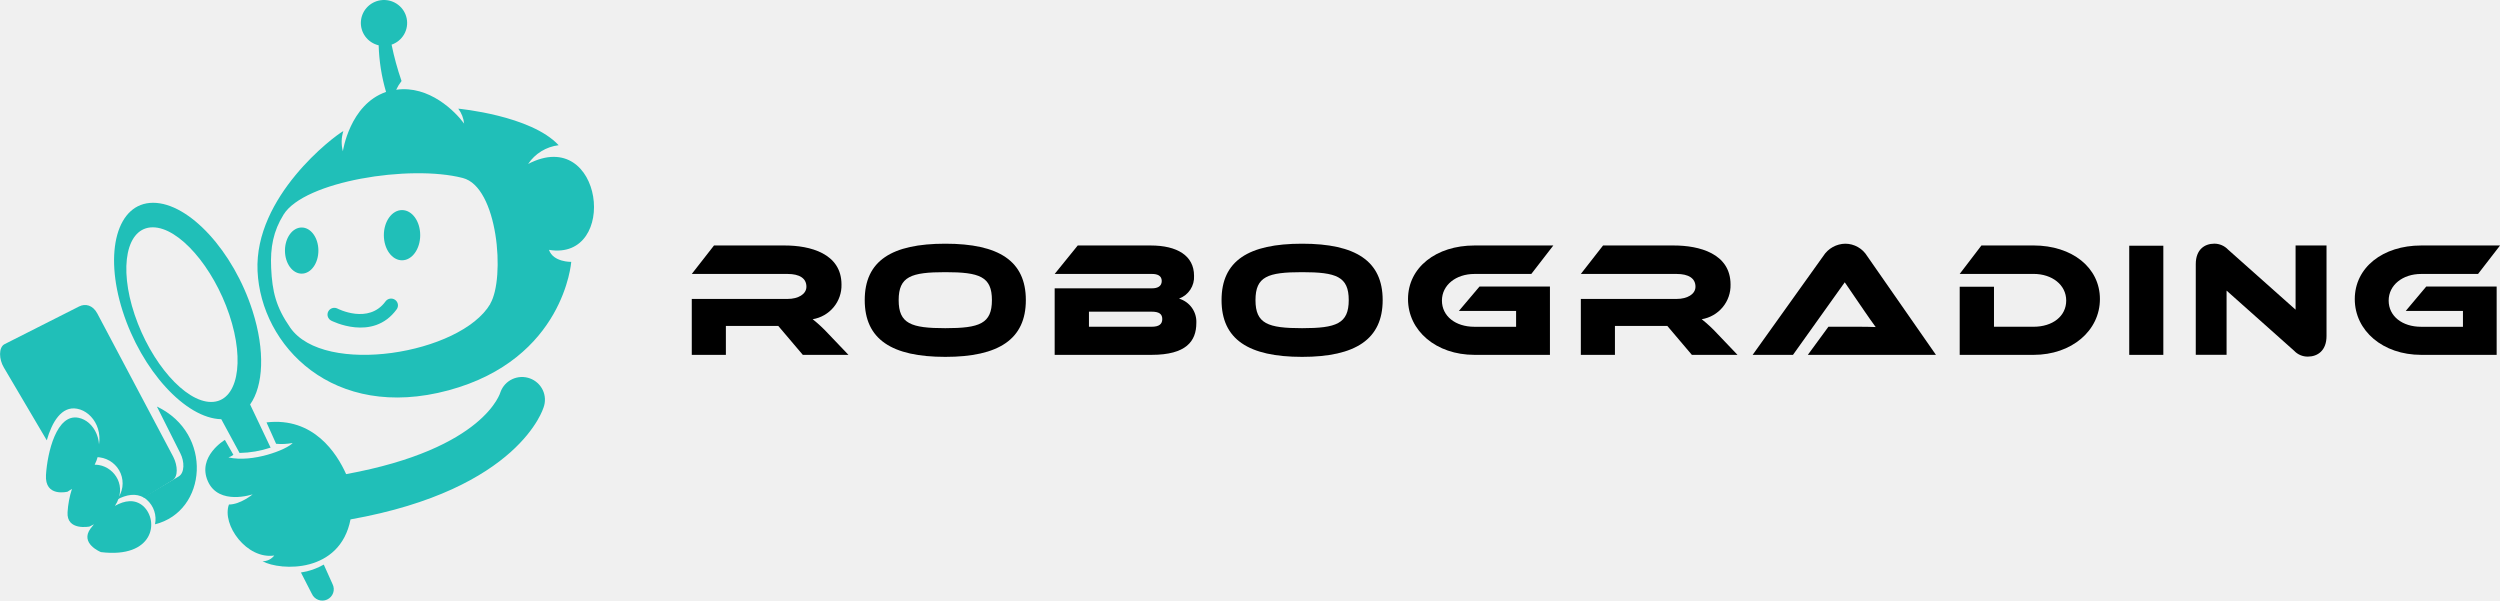
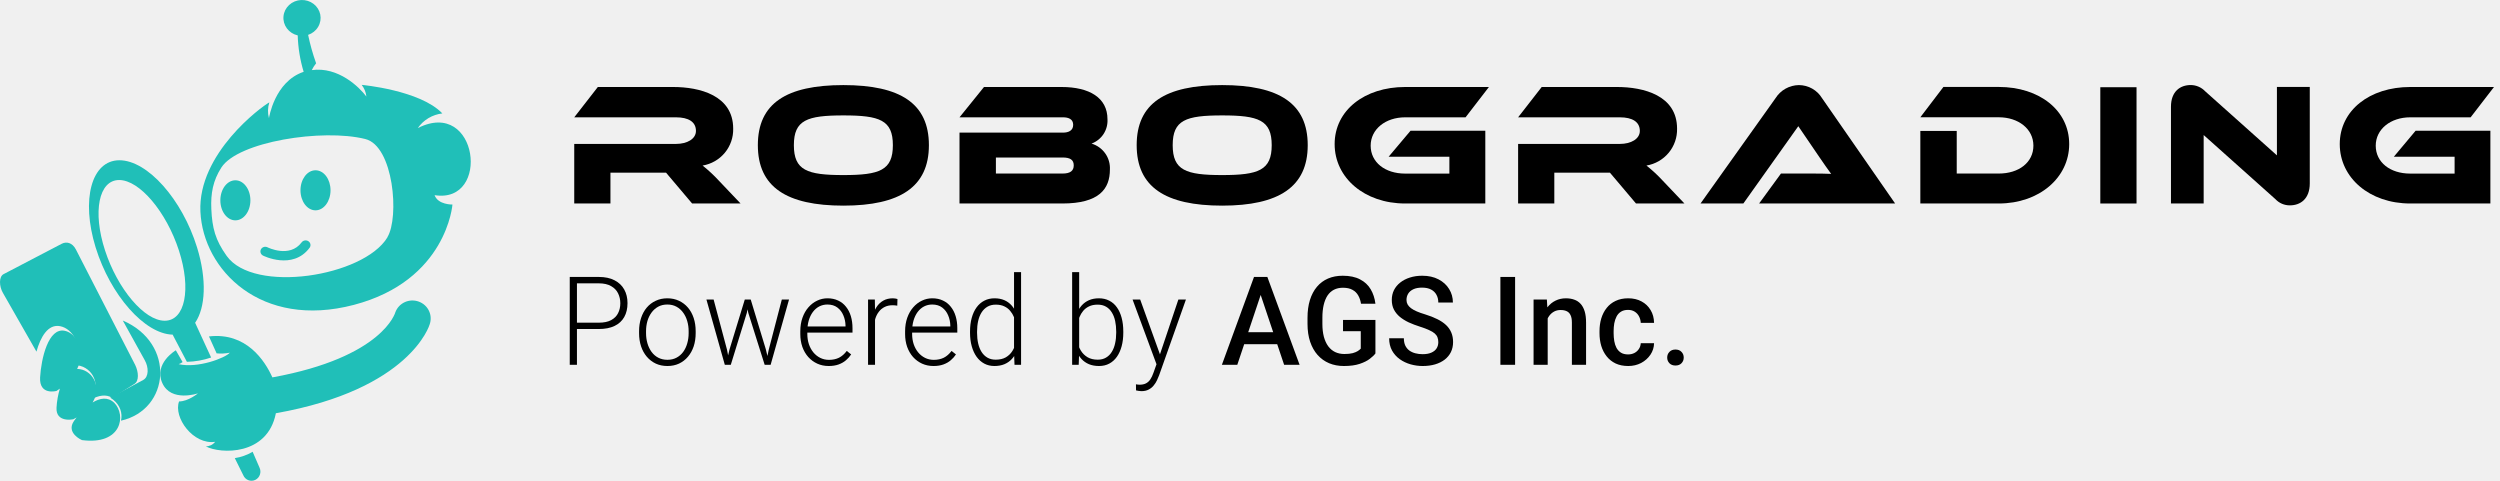
- <svg xmlns="http://www.w3.org/2000/svg" width="279" height="67" viewBox="0 0 279 67" fill="none">
-   <g clip-path="url(#clip0)">
-     <path d="M59.138 42.228C58.823 42.113 58.489 42.061 58.153 42.074C57.818 42.088 57.489 42.167 57.185 42.306C56.88 42.446 56.607 42.645 56.38 42.889C56.153 43.134 55.977 43.421 55.862 43.734C55.862 43.734 54.187 50.068 38.628 52.913C37.587 50.58 34.989 46.526 29.743 47.14L30.814 49.527C31.432 49.583 32.056 49.552 32.665 49.434C32.017 50.185 28.172 51.661 25.495 51.047C25.694 50.983 25.88 50.884 26.045 50.755L25.097 49.093C25.097 49.093 21.978 50.94 23.196 53.703C24.414 56.465 28.201 55.164 28.201 55.164C28.201 55.164 26.84 56.304 25.549 56.304C24.724 58.57 27.543 62.453 30.608 61.995C30.453 62.196 30.255 62.358 30.028 62.469C29.8 62.581 29.55 62.639 29.296 62.639C31.344 63.725 37.945 63.993 39.119 57.966C58.008 54.599 60.645 45.507 60.66 45.478C60.775 45.166 60.827 44.834 60.813 44.501C60.799 44.169 60.719 43.842 60.578 43.54C60.436 43.239 60.236 42.967 59.989 42.742C59.742 42.517 59.453 42.342 59.138 42.228Z" fill="#20BFB8" />
-     <path d="M17.51 45.371L20.118 50.57C20.609 51.515 20.609 52.772 19.941 53.172L16.012 55.501C16.151 55.583 16.281 55.679 16.4 55.788C16.776 56.125 17.057 56.553 17.215 57.031C17.373 57.509 17.401 58.02 17.299 58.512C23.119 57.07 23.835 48.373 17.51 45.371Z" fill="#20BFB8" />
-     <path d="M12.828 56.456C14.233 54.322 12.828 52.203 11.055 51.901C10.893 51.869 10.728 51.858 10.564 51.866C11.831 49.357 10.48 46.955 8.757 46.624C6.325 46.136 5.289 50.473 5.132 53.002C4.975 55.53 7.539 54.873 7.539 54.873C7.71 54.766 7.877 54.663 8.03 54.556C7.757 55.403 7.592 56.28 7.539 57.168C7.416 59.272 9.994 58.761 9.994 58.761C10.166 58.678 10.328 58.59 10.485 58.508C10.353 58.663 10.23 58.814 10.122 58.961C8.85 60.651 11.266 61.616 11.266 61.616C17.121 62.337 17.798 58.176 16.001 56.495C15.053 55.657 13.909 55.847 12.828 56.456Z" fill="#20BFB8" />
-     <path d="M44.866 23.445C43.746 23.445 42.838 24.702 42.838 26.247C42.838 27.791 43.746 29.049 44.866 29.049C45.986 29.049 46.895 27.796 46.895 26.247C46.895 24.698 45.996 23.445 44.866 23.445Z" fill="#20BFB8" />
-     <path d="M58.937 18.3C59.319 17.727 59.821 17.243 60.41 16.881C60.998 16.519 61.659 16.288 62.346 16.205C59.261 12.877 51.143 12.127 51.143 12.127C51.509 12.613 51.735 13.189 51.796 13.793C50.814 12.448 47.897 9.491 44.213 10.017C44.375 9.671 44.576 9.344 44.812 9.042C44.353 7.715 43.982 6.359 43.702 4.984C44.29 4.781 44.784 4.375 45.094 3.84C45.404 3.305 45.509 2.677 45.389 2.072C45.27 1.466 44.935 0.924 44.445 0.544C43.955 0.164 43.343 -0.028 42.722 0.003C42.101 0.035 41.512 0.287 41.064 0.715C40.615 1.142 40.338 1.716 40.281 2.33C40.225 2.945 40.394 3.559 40.757 4.06C41.12 4.56 41.653 4.914 42.258 5.057C42.309 6.819 42.586 8.568 43.083 10.26C39.022 11.659 38.265 16.882 38.265 16.882C38.068 16.14 38.086 15.358 38.319 14.626C37.239 15.216 28.364 21.935 28.742 30.247C29.12 38.559 37.155 47.047 50.062 43.558C62.969 40.07 63.75 29.224 63.75 29.224C63.75 29.224 61.752 29.277 61.265 27.884C69.114 29.18 67.341 13.915 58.937 18.3ZM54.714 33.921C51.403 39.524 36.168 42.009 32.391 36.566C30.795 34.267 30.383 32.556 30.26 29.896C30.157 27.596 30.5 25.794 31.65 23.942C33.958 20.229 45.721 18.344 51.629 19.859C55.588 20.843 56.393 31.061 54.714 33.891V33.921Z" fill="#20BFB8" />
-     <path d="M44.099 33.467C44.017 33.408 43.925 33.365 43.827 33.342C43.73 33.318 43.628 33.314 43.529 33.329C43.429 33.345 43.334 33.379 43.248 33.431C43.162 33.483 43.087 33.552 43.028 33.632C41.132 36.239 37.67 34.441 37.66 34.436C37.48 34.344 37.271 34.327 37.078 34.389C36.886 34.45 36.726 34.584 36.633 34.763C36.541 34.941 36.523 35.148 36.585 35.339C36.647 35.53 36.783 35.689 36.962 35.781C36.962 35.781 41.594 38.188 44.266 34.524C44.325 34.444 44.367 34.353 44.391 34.256C44.415 34.159 44.419 34.059 44.403 33.961C44.388 33.863 44.353 33.768 44.301 33.684C44.248 33.599 44.18 33.525 44.099 33.467Z" fill="#20BFB8" />
-     <path d="M33.667 25.389C32.636 25.389 31.801 26.543 31.801 27.966C31.801 29.389 32.636 30.539 33.667 30.539C34.699 30.539 35.533 29.389 35.533 27.966C35.533 26.543 34.699 25.389 33.667 25.389Z" fill="#20BFB8" />
-     <path fill-rule="evenodd" clip-rule="evenodd" d="M17.048 25.369C19.96 25.369 23.786 29.754 25.589 35.114C27.391 40.474 26.483 44.859 23.565 44.859C20.648 44.859 16.827 40.474 15.024 35.114C13.222 29.754 14.13 25.369 17.048 25.369ZM36.133 63.008L37.116 65.196C37.191 65.347 37.236 65.512 37.247 65.681C37.257 65.849 37.234 66.018 37.178 66.178C37.121 66.337 37.033 66.484 36.919 66.609C36.805 66.735 36.667 66.836 36.513 66.907C36.358 66.979 36.191 67.019 36.021 67.026C35.851 67.032 35.681 67.005 35.522 66.945C35.362 66.885 35.217 66.795 35.093 66.678C34.969 66.562 34.871 66.423 34.802 66.268L33.584 63.89C34.483 63.759 35.348 63.46 36.133 63.008ZM27.912 45.141L30.2 49.955C29.082 50.326 27.913 50.527 26.733 50.55L24.695 46.783C20.707 46.7 15.795 41.326 13.684 34.705C11.572 28.083 13.079 22.631 17.087 22.631C21.095 22.631 26.06 28.034 28.187 34.705C29.606 39.158 29.395 43.051 27.912 45.141ZM0.511 38.408L8.826 34.203C9.514 33.852 10.354 34.037 10.86 34.987L19.341 50.988C19.832 51.962 19.906 53.2 19.243 53.6L16.07 55.549C15.162 54.993 14.106 55.203 13.05 55.753C13.373 55.348 13.582 54.865 13.656 54.354C13.729 53.842 13.665 53.32 13.47 52.842C13.274 52.363 12.954 51.944 12.542 51.628C12.13 51.312 11.641 51.109 11.125 51.042C10.942 51.009 10.755 50.998 10.57 51.008C11.93 48.435 10.466 45.96 8.605 45.614C6.867 45.287 5.796 47.114 5.221 49.142L0.433 41.019C-0.127 40.093 -0.171 38.763 0.511 38.408Z" fill="#20BFB8" />
-     <path d="M94.687 39.602H89.594L86.853 36.371H81.008V39.602H77.202V33.36H87.899C89.078 33.36 89.996 32.834 89.996 31.996C89.996 31.046 89.206 30.573 87.899 30.573H77.202L79.682 27.396H87.59C90.384 27.396 93.911 28.273 93.911 31.757C93.934 32.678 93.621 33.577 93.031 34.288C92.439 34.998 91.61 35.474 90.694 35.626C91.311 36.115 91.889 36.651 92.422 37.229L94.687 39.602Z" fill="black" />
-     <path d="M114.484 33.492C114.484 37.848 111.469 39.827 105.497 39.827C99.524 39.827 96.504 37.877 96.504 33.492C96.504 29.107 99.505 27.197 105.497 27.197C111.488 27.197 114.484 29.132 114.484 33.492ZM110.698 33.492C110.698 30.866 109.318 30.374 105.497 30.374C101.676 30.374 100.291 30.861 100.291 33.492C100.291 36.123 101.671 36.625 105.497 36.625C109.323 36.625 110.698 36.119 110.698 33.492Z" fill="black" />
-     <path d="M133.511 36.045C133.511 38.067 132.391 39.602 128.511 39.602H117.701V32.176H128.585C129.14 32.176 129.651 31.977 129.651 31.358C129.651 30.739 129.12 30.573 128.585 30.573H117.701L120.275 27.396H128.423C131.37 27.396 133.255 28.532 133.255 30.773C133.288 31.32 133.143 31.864 132.842 32.323C132.54 32.783 132.098 33.134 131.581 33.326C132.163 33.499 132.67 33.861 133.02 34.354C133.37 34.847 133.543 35.443 133.511 36.045ZM121.527 34.783V36.464H128.531C129.356 36.464 129.709 36.172 129.709 35.606C129.709 35.041 129.356 34.783 128.531 34.783H121.527Z" fill="black" />
-     <path d="M154.306 33.492C154.306 37.848 151.29 39.827 145.313 39.827C139.336 39.827 136.325 37.877 136.325 33.492C136.325 29.107 139.321 27.197 145.313 27.197C151.305 27.197 154.306 29.132 154.306 33.492ZM150.519 33.492C150.519 30.866 149.139 30.374 145.313 30.374C141.487 30.374 140.112 30.861 140.112 33.492C140.112 36.123 141.492 36.625 145.313 36.625C149.134 36.625 150.519 36.119 150.519 33.492Z" fill="black" />
-     <path d="M165.115 31.977H172.973V39.602H164.545C160.282 39.602 157.134 36.917 157.134 33.38C157.134 29.842 160.282 27.396 164.545 27.396H173.351L170.895 30.573H164.545C162.487 30.573 160.92 31.811 160.92 33.545C160.92 35.28 162.428 36.469 164.545 36.469H169.196V34.7H162.811L165.115 31.977Z" fill="black" />
-     <path d="M193.905 39.602H188.812L186.072 36.371H180.227V39.602H176.421V33.36H187.118C188.297 33.36 189.215 32.834 189.215 31.996C189.215 31.046 188.424 30.573 187.118 30.573H176.421L178.901 27.396H186.808C189.603 27.396 193.129 28.273 193.129 31.757C193.153 32.678 192.84 33.577 192.249 34.288C191.658 34.998 190.828 35.474 189.912 35.626C190.53 36.115 191.108 36.651 191.641 37.229L193.905 39.602Z" fill="black" />
-     <path d="M201.754 39.602L204.052 36.465H207.141C207.878 36.465 208.738 36.465 209.327 36.499C208.998 36.06 208.482 35.315 208.079 34.73L205.874 31.504L200.098 39.602H195.595L203.482 28.566C203.744 28.153 204.106 27.811 204.535 27.572C204.964 27.333 205.446 27.204 205.938 27.197C206.428 27.2 206.908 27.327 207.334 27.567C207.76 27.807 208.116 28.151 208.369 28.566L216.051 39.602H201.754Z" fill="black" />
-     <path d="M226.939 39.603H218.703V31.997H222.529V36.465H226.949C229.066 36.465 230.589 35.296 230.589 33.541C230.589 31.788 229.007 30.569 226.949 30.569H218.703L221.129 27.393H226.939C231.242 27.393 234.351 29.858 234.351 33.376C234.351 36.894 231.207 39.603 226.939 39.603Z" fill="black" />
-     <path d="M241.428 39.603H237.622V27.422H241.428V39.603Z" fill="black" />
-     <path d="M256.025 39.145L248.486 32.431V39.598H245.048V29.474C245.048 27.851 246.03 27.193 247.125 27.193C247.411 27.194 247.693 27.253 247.955 27.366C248.217 27.48 248.453 27.644 248.648 27.851L256.187 34.56V27.393H259.64V37.498C259.64 39.121 258.657 39.798 257.547 39.798C257.262 39.8 256.979 39.743 256.717 39.631C256.454 39.519 256.219 39.353 256.025 39.145Z" fill="black" />
-     <path d="M270.769 31.977H278.627V39.602H270.199C265.936 39.602 262.793 36.917 262.793 33.38C262.793 29.842 265.936 27.396 270.199 27.396H279.005L276.55 30.573H270.199C268.141 30.573 266.575 31.811 266.575 33.545C266.575 35.28 268.083 36.469 270.199 36.469H274.865V34.7H268.48L270.769 31.977Z" fill="black" />
-   </g>
-   <defs>
-     <clipPath id="clip0">
-       <rect width="279" height="67" fill="white" />
-     </clipPath>
-   </defs>
+ <svg xmlns="http://www.w3.org/2000/svg" width="208" height="40" viewBox="0 0 208 40" fill="none">
+   <path d="M34.837 25.092C34.651 25.024 34.452 24.993 34.253 25.001C34.054 25.009 33.859 25.056 33.678 25.138C33.497 25.221 33.335 25.338 33.2 25.482C33.066 25.627 32.961 25.796 32.893 25.981C32.893 25.981 31.898 29.719 22.662 31.399C22.044 30.021 20.501 27.628 17.387 27.991L18.023 29.4C18.39 29.433 18.76 29.415 19.122 29.345C18.737 29.788 16.454 30.66 14.865 30.297C14.984 30.259 15.094 30.201 15.192 30.125L14.629 29.144C14.629 29.144 12.778 30.234 13.501 31.864C14.224 33.495 16.472 32.727 16.472 32.727C16.472 32.727 15.664 33.4 14.898 33.4C14.408 34.737 16.081 37.029 17.901 36.759C17.809 36.877 17.691 36.973 17.556 37.039C17.421 37.104 17.273 37.139 17.122 37.139C18.338 37.78 22.256 37.938 22.953 34.381C34.167 32.394 35.733 27.027 35.741 27.01C35.81 26.826 35.84 26.63 35.832 26.434C35.824 26.237 35.776 26.045 35.692 25.866C35.608 25.688 35.489 25.528 35.343 25.395C35.196 25.263 35.024 25.16 34.837 25.092Z" fill="#20BFB8" />
+   <path d="M10.215 26.667L12.04 29.963C12.384 30.563 12.384 31.36 11.916 31.613L9.167 33.09C9.264 33.143 9.355 33.204 9.438 33.273C9.702 33.486 9.898 33.758 10.009 34.061C10.119 34.364 10.139 34.688 10.067 35C14.14 34.085 14.642 28.57 10.215 26.667Z" fill="#20BFB8" />
+   <path d="M7.703 33.487C8.499 32.192 7.703 30.907 6.697 30.724C6.605 30.704 6.512 30.697 6.418 30.703C7.137 29.181 6.371 27.724 5.393 27.523C4.014 27.227 3.426 29.858 3.337 31.391C3.248 32.925 4.702 32.526 4.702 32.526C4.8 32.461 4.894 32.399 4.981 32.334C4.826 32.848 4.733 33.38 4.702 33.918C4.633 35.195 6.095 34.885 6.095 34.885C6.193 34.834 6.285 34.781 6.374 34.731C6.298 34.825 6.229 34.917 6.168 35.006C5.446 36.031 6.817 36.616 6.817 36.616C10.137 37.054 10.522 34.53 9.502 33.51C8.964 33.002 8.315 33.117 7.703 33.487Z" fill="#20BFB8" />
+   <path d="M26.25 14.167C25.56 14.167 25 14.915 25 15.833C25 16.752 25.56 17.5 26.25 17.5C26.94 17.5 27.5 16.755 27.5 15.833C27.5 14.912 26.946 14.167 26.25 14.167Z" fill="#20BFB8" />
+   <path d="M34.761 10.656C34.99 10.323 35.291 10.041 35.643 9.83C35.995 9.619 36.391 9.485 36.803 9.436C34.955 7.498 30.092 7.061 30.092 7.061C30.311 7.345 30.447 7.68 30.483 8.032C29.895 7.249 28.148 5.527 25.941 5.833C26.038 5.631 26.158 5.441 26.3 5.266C26.025 4.493 25.803 3.703 25.635 2.902C25.987 2.784 26.283 2.548 26.468 2.236C26.654 1.925 26.717 1.559 26.646 1.206C26.574 0.854 26.373 0.538 26.08 0.317C25.787 0.095 25.42 -0.016 25.048 0.002C24.676 0.02 24.323 0.167 24.055 0.416C23.786 0.665 23.619 0.999 23.586 1.357C23.552 1.715 23.653 2.072 23.871 2.364C24.088 2.656 24.407 2.862 24.77 2.945C24.8 3.971 24.966 4.989 25.264 5.975C22.831 6.789 22.378 9.831 22.378 9.831C22.26 9.399 22.271 8.943 22.411 8.517C21.763 8.86 16.447 12.773 16.674 17.613C16.9 22.454 21.713 27.396 29.445 25.365C37.176 23.333 37.644 17.017 37.644 17.017C37.644 17.017 36.447 17.049 36.156 16.237C40.857 16.992 39.795 8.103 34.761 10.656ZM32.231 19.753C30.248 23.015 21.122 24.462 18.86 21.293C17.903 19.954 17.656 18.958 17.583 17.409C17.521 16.07 17.727 15.02 18.415 13.942C19.798 11.78 26.844 10.682 30.383 11.564C32.755 12.137 33.237 18.087 32.231 19.736V19.753Z" fill="#20BFB8" />
+   <path d="M25.667 20.075C25.624 20.045 25.575 20.023 25.523 20.011C25.471 19.999 25.418 19.997 25.365 20.005C25.312 20.013 25.262 20.03 25.216 20.057C25.171 20.084 25.131 20.119 25.099 20.161C24.095 21.503 22.26 20.577 22.255 20.575C22.16 20.527 22.049 20.518 21.947 20.55C21.845 20.582 21.76 20.651 21.711 20.743C21.662 20.834 21.653 20.941 21.686 21.04C21.718 21.138 21.79 21.22 21.886 21.267C21.886 21.267 24.34 22.506 25.755 20.62C25.787 20.578 25.809 20.532 25.822 20.482C25.834 20.432 25.837 20.38 25.828 20.33C25.82 20.279 25.802 20.231 25.774 20.187C25.746 20.143 25.71 20.105 25.667 20.075Z" fill="#20BFB8" />
+   <path d="M19.583 15C18.892 15 18.333 15.747 18.333 16.668C18.333 17.589 18.892 18.333 19.583 18.333C20.274 18.333 20.833 17.589 20.833 16.668C20.833 15.747 20.274 15 19.583 15Z" fill="#20BFB8" />
+   <path fill-rule="evenodd" clip-rule="evenodd" d="M9.914 14.978C11.609 14.978 13.835 17.612 14.883 20.831C15.932 24.051 15.403 26.685 13.706 26.685C12.009 26.685 9.786 24.051 8.737 20.831C7.689 17.612 8.217 14.978 9.914 14.978ZM21.018 37.586L21.589 38.901C21.633 38.991 21.659 39.09 21.665 39.192C21.671 39.293 21.658 39.394 21.625 39.49C21.592 39.586 21.541 39.674 21.475 39.749C21.408 39.825 21.328 39.886 21.238 39.928C21.148 39.971 21.051 39.996 20.952 39.999C20.853 40.003 20.755 39.987 20.662 39.951C20.569 39.915 20.484 39.861 20.412 39.791C20.34 39.721 20.283 39.637 20.243 39.544L19.535 38.116C20.057 38.037 20.561 37.858 21.018 37.586ZM16.235 26.854L17.566 29.746C16.915 29.969 16.235 30.089 15.549 30.103L14.363 27.841C12.043 27.791 9.186 24.563 7.957 20.586C6.729 16.608 7.606 13.333 9.937 13.333C12.269 13.333 15.157 16.579 16.395 20.586C17.22 23.261 17.098 25.599 16.235 26.854ZM0.294 22.81L5.131 20.284C5.531 20.073 6.02 20.185 6.314 20.755L11.249 30.366C11.534 30.952 11.577 31.695 11.192 31.935L9.346 33.106C8.817 32.772 8.203 32.898 7.589 33.229C7.776 32.985 7.898 32.695 7.941 32.388C7.984 32.081 7.946 31.767 7.833 31.48C7.719 31.192 7.533 30.941 7.293 30.751C7.053 30.561 6.769 30.439 6.468 30.399C6.362 30.379 6.254 30.372 6.146 30.378C6.937 28.833 6.086 27.346 5.003 27.138C3.991 26.942 3.368 28.04 3.034 29.257L0.248 24.378C-0.077 23.823 -0.103 23.023 0.294 22.81Z" fill="#20BFB8" />
+   <path d="M61.615 16.931H57.584L55.415 14.366H50.789V16.931H47.777V11.974H56.243C57.176 11.974 57.903 11.556 57.903 10.891C57.903 10.136 57.277 9.761 56.243 9.761H47.777L49.74 7.238H55.998C58.21 7.238 61.001 7.934 61.001 10.701C61.02 11.433 60.772 12.146 60.305 12.711C59.837 13.275 59.18 13.653 58.455 13.774C58.944 14.162 59.401 14.588 59.823 15.047L61.615 16.931Z" fill="black" />
+   <path d="M77.285 12.078C77.285 15.538 74.898 17.109 70.171 17.109C65.444 17.109 63.053 15.561 63.053 12.078C63.053 8.596 65.428 7.079 70.171 7.079C74.913 7.079 77.285 8.615 77.285 12.078ZM74.287 12.078C74.287 9.993 73.195 9.602 70.171 9.602C67.147 9.602 66.05 9.989 66.05 12.078C66.05 14.168 67.143 14.566 70.171 14.566C73.199 14.566 74.287 14.164 74.287 12.078Z" fill="black" />
+   <path d="M92.344 14.106C92.344 15.712 91.457 16.931 88.387 16.931H79.831V11.034H88.445C88.885 11.034 89.289 10.875 89.289 10.384C89.289 9.892 88.869 9.761 88.445 9.761H79.831L81.868 7.238H88.317C90.649 7.238 92.142 8.139 92.142 9.919C92.168 10.354 92.053 10.786 91.815 11.151C91.576 11.516 91.226 11.795 90.816 11.947C91.278 12.084 91.679 12.372 91.956 12.764C92.233 13.155 92.37 13.628 92.344 14.106ZM82.859 13.104V14.439H88.403C89.055 14.439 89.335 14.207 89.335 13.758C89.335 13.309 89.055 13.104 88.403 13.104H82.859Z" fill="black" />
+   <path d="M108.803 12.078C108.803 15.538 106.416 17.109 101.685 17.109C96.954 17.109 94.571 15.561 94.571 12.078C94.571 8.596 96.942 7.079 101.685 7.079C106.427 7.079 108.803 8.615 108.803 12.078ZM105.806 12.078C105.806 9.993 104.713 9.602 101.685 9.602C98.657 9.602 97.568 9.989 97.568 12.078C97.568 14.168 98.661 14.566 101.685 14.566C104.71 14.566 105.806 14.164 105.806 12.078Z" fill="black" />
+   <path d="M117.358 10.875H123.578V16.931H116.908C113.533 16.931 111.042 14.799 111.042 11.99C111.042 9.18 113.533 7.238 116.908 7.238H123.878L121.934 9.761H116.908C115.279 9.761 114.039 10.744 114.039 12.121C114.039 13.499 115.232 14.443 116.908 14.443H120.589V13.038H115.536L117.358 10.875Z" fill="black" />
+   <path d="M140.146 16.931H136.115L133.946 14.366H129.319V16.931H126.307V11.974H134.774C135.707 11.974 136.434 11.556 136.434 10.891C136.434 10.136 135.807 9.761 134.774 9.761H126.307L128.27 7.238H134.529C136.741 7.238 139.532 7.934 139.532 10.701C139.551 11.433 139.303 12.146 138.835 12.711C138.367 13.275 137.711 13.653 136.985 13.774C137.474 14.162 137.932 14.588 138.354 15.047L140.146 16.931Z" fill="black" />
+   <path d="M146.357 16.931L148.176 14.439H150.622C151.205 14.439 151.885 14.439 152.351 14.466C152.091 14.117 151.683 13.525 151.364 13.061L149.619 10.499L145.047 16.931H141.483L147.726 8.166C147.933 7.838 148.219 7.566 148.558 7.376C148.898 7.186 149.28 7.084 149.669 7.079C150.057 7.081 150.437 7.182 150.774 7.372C151.111 7.563 151.393 7.836 151.593 8.166L157.674 16.931H146.357Z" fill="black" />
+   <path d="M166.291 16.931H159.772V10.891H162.8V14.439H166.299C167.974 14.439 169.179 13.511 169.179 12.118C169.179 10.725 167.928 9.757 166.299 9.757H159.772L161.692 7.234H166.291C169.696 7.234 172.157 9.192 172.157 11.986C172.157 14.78 169.669 16.931 166.291 16.931Z" fill="black" />
+   <path d="M177.759 16.931H174.746V7.257H177.759V16.931Z" fill="black" />
+   <path d="M189.312 16.567L183.345 11.235V16.927H180.624V8.886C180.624 7.597 181.401 7.075 182.268 7.075C182.494 7.076 182.718 7.123 182.925 7.213C183.132 7.302 183.319 7.433 183.473 7.597L189.44 12.926V7.234H192.173V15.259C192.173 16.548 191.395 17.086 190.517 17.086C190.291 17.087 190.067 17.042 189.859 16.953C189.652 16.864 189.466 16.732 189.312 16.567Z" fill="black" />
+   <path d="M200.981 10.875H207.2V16.931H200.53C197.156 16.931 194.668 14.799 194.668 11.99C194.668 9.18 197.156 7.238 200.53 7.238H207.5L205.556 9.761H200.53C198.901 9.761 197.661 10.744 197.661 12.121C197.661 13.499 198.854 14.443 200.53 14.443H204.223V13.038H199.169L200.981 10.875Z" fill="black" />
+   <path d="M49.816 27.374H47.793V26.847H49.816C50.238 26.847 50.581 26.777 50.844 26.636C51.111 26.492 51.304 26.298 51.425 26.054C51.548 25.81 51.61 25.535 51.61 25.231C51.61 24.933 51.548 24.658 51.425 24.407C51.304 24.156 51.111 23.956 50.844 23.805C50.581 23.651 50.238 23.574 49.816 23.574H48.002V30.351H47.403V23.042H49.816C50.336 23.042 50.773 23.134 51.127 23.318C51.485 23.502 51.754 23.758 51.936 24.086C52.118 24.414 52.209 24.792 52.209 25.221C52.209 25.669 52.118 26.056 51.936 26.38C51.754 26.702 51.486 26.948 51.132 27.118C50.778 27.289 50.339 27.374 49.816 27.374Z" fill="black" />
+   <path d="M53.171 27.721V27.555C53.171 27.16 53.226 26.795 53.337 26.461C53.447 26.126 53.605 25.836 53.81 25.592C54.018 25.348 54.266 25.159 54.556 25.025C54.845 24.888 55.167 24.819 55.521 24.819C55.878 24.819 56.202 24.888 56.491 25.025C56.78 25.159 57.029 25.348 57.237 25.592C57.445 25.836 57.604 26.126 57.715 26.461C57.825 26.795 57.88 27.16 57.88 27.555V27.721C57.88 28.116 57.825 28.48 57.715 28.815C57.604 29.146 57.445 29.434 57.237 29.679C57.032 29.923 56.785 30.114 56.496 30.251C56.207 30.385 55.885 30.452 55.531 30.452C55.173 30.452 54.85 30.385 54.56 30.251C54.271 30.114 54.023 29.923 53.815 29.679C53.607 29.434 53.447 29.146 53.337 28.815C53.226 28.48 53.171 28.116 53.171 27.721ZM53.751 27.555V27.721C53.751 28.018 53.79 28.301 53.868 28.569C53.946 28.834 54.06 29.07 54.209 29.277C54.359 29.481 54.544 29.642 54.765 29.759C54.986 29.876 55.241 29.935 55.531 29.935C55.817 29.935 56.069 29.876 56.286 29.759C56.507 29.642 56.693 29.481 56.842 29.277C56.992 29.07 57.104 28.834 57.178 28.569C57.256 28.301 57.295 28.018 57.295 27.721V27.555C57.295 27.261 57.256 26.981 57.178 26.717C57.104 26.452 56.99 26.216 56.837 26.009C56.688 25.801 56.502 25.637 56.281 25.517C56.06 25.396 55.807 25.336 55.521 25.336C55.235 25.336 54.981 25.396 54.76 25.517C54.543 25.637 54.357 25.801 54.205 26.009C54.055 26.216 53.941 26.452 53.863 26.717C53.789 26.981 53.751 27.261 53.751 27.555Z" fill="black" />
+   <path d="M60.694 29.081L61.967 24.919H62.376L62.133 26.039L60.802 30.351H60.392L60.694 29.081ZM59.373 24.919L60.49 29.106L60.729 30.351H60.304L58.774 24.919H59.373ZM63.961 29.091L65.048 24.919H65.648L64.117 30.351H63.698L63.961 29.091ZM62.459 24.919L63.712 29.046L64.029 30.351H63.62L62.259 26.034L62.03 24.919H62.459Z" fill="black" />
+   <path d="M68.949 30.452C68.605 30.452 68.288 30.387 67.999 30.256C67.713 30.125 67.462 29.941 67.248 29.704C67.037 29.466 66.873 29.185 66.755 28.86C66.642 28.532 66.585 28.174 66.585 27.786V27.57C66.585 27.152 66.645 26.773 66.765 26.436C66.885 26.097 67.051 25.808 67.263 25.567C67.474 25.326 67.714 25.142 67.984 25.015C68.257 24.884 68.543 24.819 68.842 24.819C69.177 24.819 69.474 24.881 69.734 25.005C69.994 25.125 70.212 25.297 70.387 25.522C70.566 25.743 70.701 26.005 70.792 26.31C70.883 26.611 70.928 26.944 70.928 27.309V27.675H66.936V27.163H70.348V27.093C70.342 26.789 70.282 26.504 70.168 26.24C70.058 25.972 69.892 25.754 69.671 25.587C69.45 25.42 69.174 25.336 68.842 25.336C68.595 25.336 68.368 25.39 68.159 25.497C67.955 25.604 67.778 25.758 67.628 25.959C67.482 26.156 67.368 26.392 67.287 26.666C67.209 26.938 67.17 27.239 67.17 27.57V27.786C67.17 28.087 67.212 28.368 67.297 28.629C67.384 28.887 67.508 29.115 67.667 29.312C67.83 29.51 68.021 29.663 68.242 29.774C68.463 29.884 68.707 29.94 68.974 29.94C69.286 29.94 69.562 29.881 69.802 29.764C70.043 29.643 70.259 29.454 70.451 29.197L70.816 29.488C70.703 29.662 70.56 29.823 70.387 29.97C70.218 30.117 70.015 30.234 69.778 30.321C69.541 30.408 69.264 30.452 68.949 30.452Z" fill="black" />
+   <path d="M72.802 25.818V30.351H72.222V24.919H72.787L72.802 25.818ZM74.669 24.879L74.654 25.431C74.589 25.421 74.526 25.413 74.464 25.406C74.403 25.4 74.336 25.396 74.264 25.396C74.011 25.396 73.788 25.445 73.597 25.542C73.408 25.636 73.249 25.768 73.119 25.939C72.989 26.106 72.89 26.303 72.821 26.531C72.753 26.755 72.714 26.996 72.704 27.254L72.49 27.339C72.49 26.984 72.526 26.655 72.597 26.35C72.669 26.046 72.777 25.779 72.924 25.552C73.073 25.321 73.26 25.142 73.484 25.015C73.712 24.884 73.978 24.819 74.284 24.819C74.359 24.819 74.432 24.826 74.503 24.839C74.578 24.849 74.633 24.863 74.669 24.879Z" fill="black" />
+   <path d="M77.668 30.452C77.324 30.452 77.007 30.387 76.718 30.256C76.432 30.125 76.181 29.941 75.967 29.704C75.756 29.466 75.592 29.185 75.475 28.86C75.361 28.532 75.304 28.174 75.304 27.786V27.57C75.304 27.152 75.364 26.773 75.484 26.436C75.605 26.097 75.77 25.808 75.982 25.567C76.193 25.326 76.433 25.142 76.703 25.015C76.976 24.884 77.262 24.819 77.561 24.819C77.896 24.819 78.193 24.881 78.453 25.005C78.713 25.125 78.931 25.297 79.106 25.522C79.285 25.743 79.42 26.005 79.511 26.31C79.602 26.611 79.648 26.944 79.648 27.309V27.675H75.655V27.163H79.067V27.093C79.061 26.789 79.001 26.504 78.887 26.24C78.777 25.972 78.611 25.754 78.39 25.587C78.169 25.42 77.893 25.336 77.561 25.336C77.314 25.336 77.087 25.39 76.879 25.497C76.674 25.604 76.497 25.758 76.347 25.959C76.201 26.156 76.087 26.392 76.006 26.666C75.928 26.938 75.889 27.239 75.889 27.57V27.786C75.889 28.087 75.931 28.368 76.016 28.629C76.103 28.887 76.227 29.115 76.386 29.312C76.549 29.51 76.74 29.663 76.962 29.774C77.183 29.884 77.426 29.94 77.693 29.94C78.005 29.94 78.281 29.881 78.522 29.764C78.762 29.643 78.978 29.454 79.17 29.197L79.535 29.488C79.422 29.662 79.279 29.823 79.106 29.97C78.938 30.117 78.734 30.234 78.497 30.321C78.26 30.408 77.984 30.452 77.668 30.452Z" fill="black" />
+   <path d="M84.368 29.297V22.64H84.953V30.351H84.407L84.368 29.297ZM80.707 27.691V27.585C80.707 27.163 80.754 26.784 80.848 26.445C80.942 26.104 81.077 25.813 81.253 25.572C81.432 25.328 81.646 25.142 81.896 25.015C82.147 24.884 82.429 24.819 82.745 24.819C83.053 24.819 83.326 24.871 83.564 24.975C83.801 25.078 84.004 25.227 84.173 25.421C84.345 25.616 84.483 25.846 84.587 26.114C84.695 26.382 84.773 26.68 84.821 27.008V28.348C84.782 28.656 84.711 28.939 84.607 29.197C84.503 29.451 84.365 29.674 84.192 29.864C84.02 30.052 83.812 30.197 83.569 30.301C83.328 30.401 83.05 30.452 82.735 30.452C82.423 30.452 82.142 30.385 81.891 30.251C81.641 30.117 81.428 29.928 81.253 29.684C81.077 29.436 80.942 29.143 80.848 28.805C80.754 28.467 80.707 28.096 80.707 27.691ZM81.292 27.585V27.691C81.292 28.009 81.323 28.303 81.384 28.574C81.446 28.845 81.54 29.081 81.667 29.282C81.794 29.483 81.955 29.64 82.15 29.754C82.345 29.868 82.576 29.925 82.842 29.925C83.177 29.925 83.458 29.859 83.686 29.729C83.913 29.595 84.095 29.419 84.231 29.202C84.368 28.981 84.467 28.74 84.529 28.479V26.917C84.49 26.74 84.433 26.559 84.358 26.375C84.284 26.191 84.181 26.022 84.051 25.868C83.924 25.711 83.762 25.585 83.564 25.492C83.369 25.395 83.131 25.346 82.852 25.346C82.582 25.346 82.35 25.403 82.155 25.517C81.96 25.631 81.797 25.79 81.667 25.994C81.54 26.195 81.446 26.43 81.384 26.702C81.323 26.973 81.292 27.267 81.292 27.585Z" fill="black" />
+   <path d="M89.202 22.64H89.787V29.297L89.748 30.351H89.202V22.64ZM93.458 27.585V27.691C93.458 28.096 93.412 28.467 93.321 28.805C93.23 29.143 93.099 29.436 92.926 29.684C92.754 29.928 92.543 30.117 92.293 30.251C92.046 30.385 91.761 30.452 91.439 30.452C91.124 30.452 90.845 30.401 90.601 30.301C90.357 30.197 90.149 30.052 89.977 29.864C89.805 29.674 89.666 29.451 89.562 29.197C89.458 28.939 89.385 28.656 89.343 28.348V27.008C89.392 26.68 89.47 26.382 89.577 26.114C89.684 25.846 89.822 25.616 89.991 25.421C90.164 25.227 90.368 25.078 90.606 24.975C90.846 24.871 91.121 24.819 91.43 24.819C91.751 24.819 92.037 24.884 92.288 25.015C92.541 25.142 92.754 25.328 92.926 25.572C93.099 25.813 93.23 26.104 93.321 26.445C93.412 26.784 93.458 27.163 93.458 27.585ZM92.868 27.691V27.585C92.868 27.267 92.838 26.973 92.78 26.702C92.722 26.43 92.629 26.195 92.502 25.994C92.379 25.79 92.219 25.631 92.024 25.517C91.829 25.403 91.595 25.346 91.322 25.346C91.043 25.346 90.804 25.395 90.606 25.492C90.411 25.585 90.248 25.711 90.118 25.868C89.991 26.022 89.891 26.191 89.816 26.375C89.741 26.559 89.686 26.74 89.65 26.917V28.479C89.705 28.73 89.801 28.966 89.938 29.187C90.074 29.407 90.258 29.587 90.489 29.724C90.719 29.858 91.001 29.925 91.332 29.925C91.599 29.925 91.828 29.868 92.019 29.754C92.215 29.64 92.374 29.483 92.497 29.282C92.624 29.081 92.717 28.845 92.775 28.574C92.837 28.303 92.868 28.009 92.868 27.691Z" fill="black" />
+   <path d="M96.398 29.809L98.041 24.919H98.67L96.438 31.225C96.392 31.349 96.334 31.486 96.262 31.637C96.194 31.787 96.103 31.931 95.989 32.068C95.879 32.209 95.739 32.323 95.57 32.41C95.404 32.5 95.201 32.545 94.96 32.545C94.899 32.545 94.819 32.537 94.722 32.52C94.627 32.507 94.559 32.493 94.517 32.48L94.512 31.973C94.548 31.983 94.6 31.991 94.668 31.998C94.736 32.005 94.783 32.008 94.809 32.008C95.02 32.008 95.198 31.971 95.341 31.898C95.487 31.824 95.609 31.713 95.706 31.566C95.804 31.422 95.89 31.242 95.965 31.024L96.398 29.809ZM94.863 24.919L96.545 29.583L96.701 30.211L96.277 30.457L94.229 24.919H94.863Z" fill="black" />
+   <path d="M105.064 24.016L102.943 30.351H101.661L104.333 23.042H105.152L105.064 24.016ZM106.839 30.351L104.713 24.016L104.62 23.042H105.444L108.126 30.351H106.839ZM106.736 27.64V28.639H102.875V27.64H106.736Z" fill="black" />
+   <path d="M114.435 26.616V29.407C114.334 29.545 114.177 29.695 113.962 29.859C113.751 30.02 113.47 30.159 113.119 30.276C112.768 30.393 112.331 30.452 111.808 30.452C111.362 30.452 110.954 30.375 110.584 30.221C110.213 30.064 109.893 29.834 109.623 29.533C109.357 29.232 109.151 28.865 109.004 28.434C108.858 27.998 108.785 27.503 108.785 26.948V26.441C108.785 25.888 108.852 25.396 108.985 24.965C109.121 24.529 109.316 24.161 109.57 23.86C109.823 23.559 110.129 23.331 110.486 23.177C110.847 23.02 111.255 22.941 111.71 22.941C112.292 22.941 112.773 23.042 113.153 23.243C113.537 23.44 113.832 23.715 114.04 24.066C114.248 24.417 114.38 24.819 114.435 25.271H113.236C113.197 25.016 113.121 24.789 113.007 24.588C112.896 24.387 112.737 24.23 112.529 24.116C112.324 23.999 112.058 23.94 111.73 23.94C111.447 23.94 111.198 23.996 110.984 24.106C110.769 24.216 110.59 24.379 110.447 24.593C110.308 24.807 110.202 25.068 110.13 25.376C110.059 25.684 110.023 26.035 110.023 26.43V26.948C110.023 27.349 110.064 27.706 110.145 28.017C110.23 28.328 110.35 28.591 110.506 28.805C110.665 29.019 110.858 29.182 111.086 29.292C111.314 29.399 111.57 29.453 111.856 29.453C112.136 29.453 112.365 29.429 112.544 29.382C112.722 29.332 112.864 29.274 112.968 29.207C113.075 29.136 113.158 29.07 113.216 29.006V27.555H111.739V26.616H114.435Z" fill="black" />
+   <path d="M119.667 28.469C119.667 28.318 119.645 28.184 119.599 28.067C119.557 27.95 119.48 27.843 119.37 27.746C119.259 27.649 119.103 27.555 118.902 27.465C118.704 27.371 118.45 27.276 118.141 27.178C117.803 27.071 117.491 26.953 117.205 26.822C116.923 26.688 116.676 26.534 116.464 26.36C116.253 26.183 116.089 25.98 115.972 25.753C115.855 25.522 115.797 25.256 115.797 24.954C115.797 24.657 115.857 24.386 115.977 24.141C116.1 23.897 116.274 23.686 116.499 23.509C116.726 23.328 116.994 23.189 117.303 23.092C117.612 22.992 117.953 22.941 118.327 22.941C118.853 22.941 119.307 23.042 119.687 23.243C120.07 23.443 120.365 23.713 120.569 24.051C120.777 24.389 120.881 24.762 120.881 25.17H119.667C119.667 24.929 119.617 24.717 119.516 24.533C119.419 24.345 119.269 24.198 119.068 24.091C118.869 23.984 118.618 23.93 118.312 23.93C118.023 23.93 117.782 23.976 117.591 24.066C117.399 24.156 117.256 24.278 117.162 24.432C117.067 24.586 117.02 24.76 117.02 24.954C117.02 25.092 117.051 25.217 117.113 25.331C117.175 25.442 117.269 25.545 117.396 25.642C117.522 25.736 117.682 25.825 117.873 25.908C118.065 25.992 118.291 26.072 118.551 26.149C118.944 26.27 119.287 26.404 119.58 26.551C119.872 26.695 120.116 26.859 120.311 27.043C120.506 27.227 120.652 27.436 120.75 27.671C120.847 27.901 120.896 28.164 120.896 28.459C120.896 28.767 120.836 29.044 120.716 29.292C120.595 29.536 120.423 29.745 120.199 29.92C119.978 30.09 119.711 30.223 119.399 30.316C119.09 30.407 118.746 30.452 118.366 30.452C118.024 30.452 117.688 30.405 117.357 30.311C117.028 30.217 116.729 30.075 116.46 29.884C116.19 29.69 115.975 29.449 115.816 29.162C115.657 28.87 115.577 28.531 115.577 28.142H116.801C116.801 28.38 116.84 28.582 116.918 28.75C116.999 28.917 117.111 29.054 117.254 29.162C117.397 29.265 117.563 29.342 117.751 29.392C117.943 29.443 118.148 29.468 118.366 29.468C118.652 29.468 118.891 29.426 119.082 29.342C119.277 29.259 119.424 29.141 119.521 28.991C119.619 28.84 119.667 28.666 119.667 28.469Z" fill="black" />
+   <path d="M126.056 23.042V30.351H124.833V23.042H126.056Z" fill="black" />
+   <path d="M128.768 26.079V30.351H127.593V24.919H128.7L128.768 26.079ZM128.558 27.434L128.178 27.43C128.181 27.045 128.233 26.692 128.334 26.37C128.438 26.049 128.581 25.773 128.763 25.542C128.948 25.311 129.169 25.134 129.426 25.01C129.683 24.883 129.969 24.819 130.284 24.819C130.538 24.819 130.767 24.856 130.972 24.929C131.18 25 131.357 25.115 131.503 25.276C131.652 25.436 131.766 25.646 131.844 25.903C131.922 26.158 131.961 26.471 131.961 26.842V30.351H130.781V26.837C130.781 26.576 130.744 26.37 130.669 26.22C130.598 26.066 130.492 25.957 130.352 25.893C130.216 25.826 130.045 25.793 129.841 25.793C129.639 25.793 129.459 25.836 129.299 25.923C129.14 26.01 129.005 26.129 128.895 26.28C128.788 26.43 128.705 26.605 128.646 26.802C128.588 26.999 128.558 27.21 128.558 27.434Z" fill="black" />
+   <path d="M135.458 29.488C135.65 29.488 135.822 29.449 135.975 29.372C136.131 29.292 136.256 29.182 136.35 29.041C136.447 28.9 136.501 28.738 136.511 28.554H137.618C137.611 28.905 137.51 29.225 137.315 29.513C137.12 29.801 136.862 30.03 136.54 30.201C136.218 30.368 135.862 30.452 135.472 30.452C135.069 30.452 134.718 30.381 134.419 30.241C134.12 30.097 133.872 29.899 133.674 29.648C133.475 29.398 133.326 29.108 133.225 28.78C133.128 28.452 133.079 28.101 133.079 27.726V27.55C133.079 27.175 133.128 26.824 133.225 26.496C133.326 26.164 133.475 25.873 133.674 25.622C133.872 25.371 134.12 25.175 134.419 25.035C134.718 24.891 135.068 24.819 135.468 24.819C135.89 24.819 136.261 24.906 136.579 25.08C136.898 25.251 137.148 25.49 137.33 25.798C137.515 26.102 137.611 26.457 137.618 26.862H136.511C136.501 26.661 136.452 26.481 136.365 26.32C136.28 26.156 136.16 26.026 136.004 25.928C135.851 25.831 135.667 25.783 135.453 25.783C135.216 25.783 135.019 25.833 134.863 25.933C134.707 26.03 134.585 26.164 134.497 26.335C134.41 26.502 134.346 26.692 134.307 26.902C134.272 27.11 134.254 27.326 134.254 27.55V27.726C134.254 27.95 134.272 28.168 134.307 28.378C134.343 28.589 134.405 28.778 134.493 28.946C134.584 29.11 134.707 29.242 134.863 29.342C135.019 29.439 135.217 29.488 135.458 29.488Z" fill="black" />
+   <path d="M138.711 29.749C138.711 29.561 138.773 29.404 138.896 29.277C139.02 29.146 139.187 29.081 139.398 29.081C139.613 29.081 139.78 29.146 139.9 29.277C140.024 29.404 140.086 29.561 140.086 29.749C140.086 29.936 140.024 30.094 139.9 30.221C139.78 30.348 139.613 30.412 139.398 30.412C139.187 30.412 139.02 30.348 138.896 30.221C138.773 30.094 138.711 29.936 138.711 29.749Z" fill="black" />
</svg>
